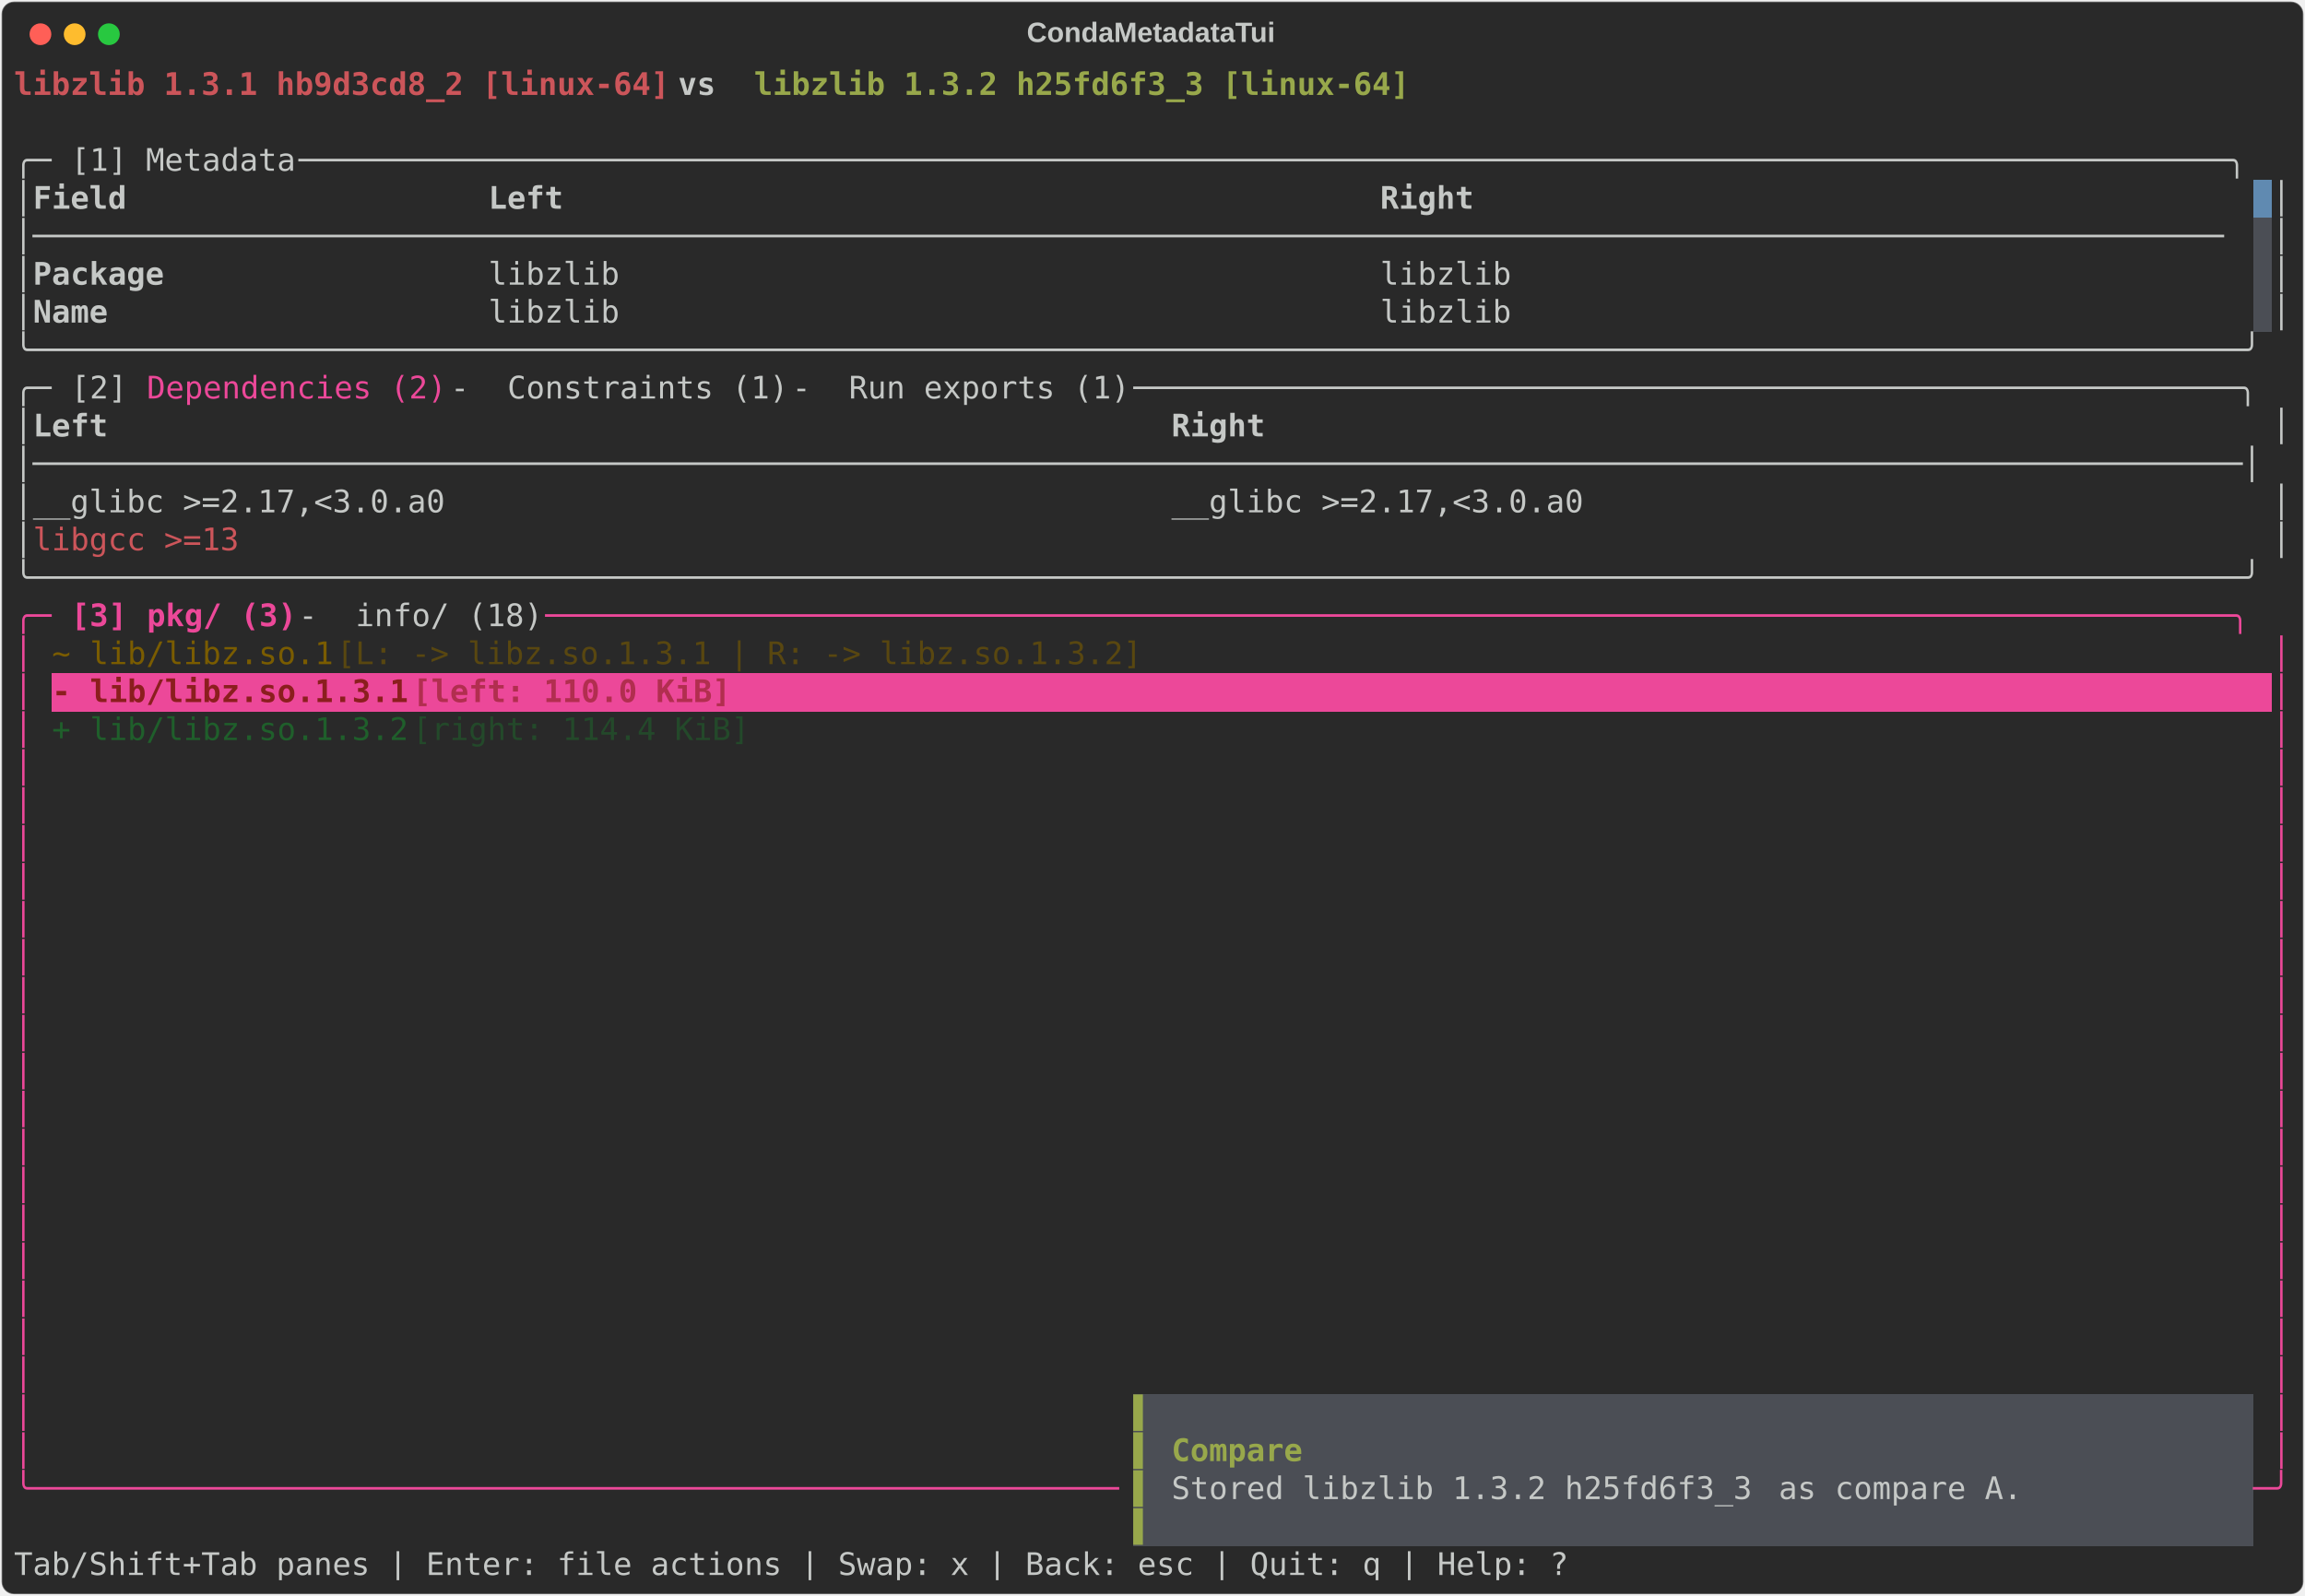
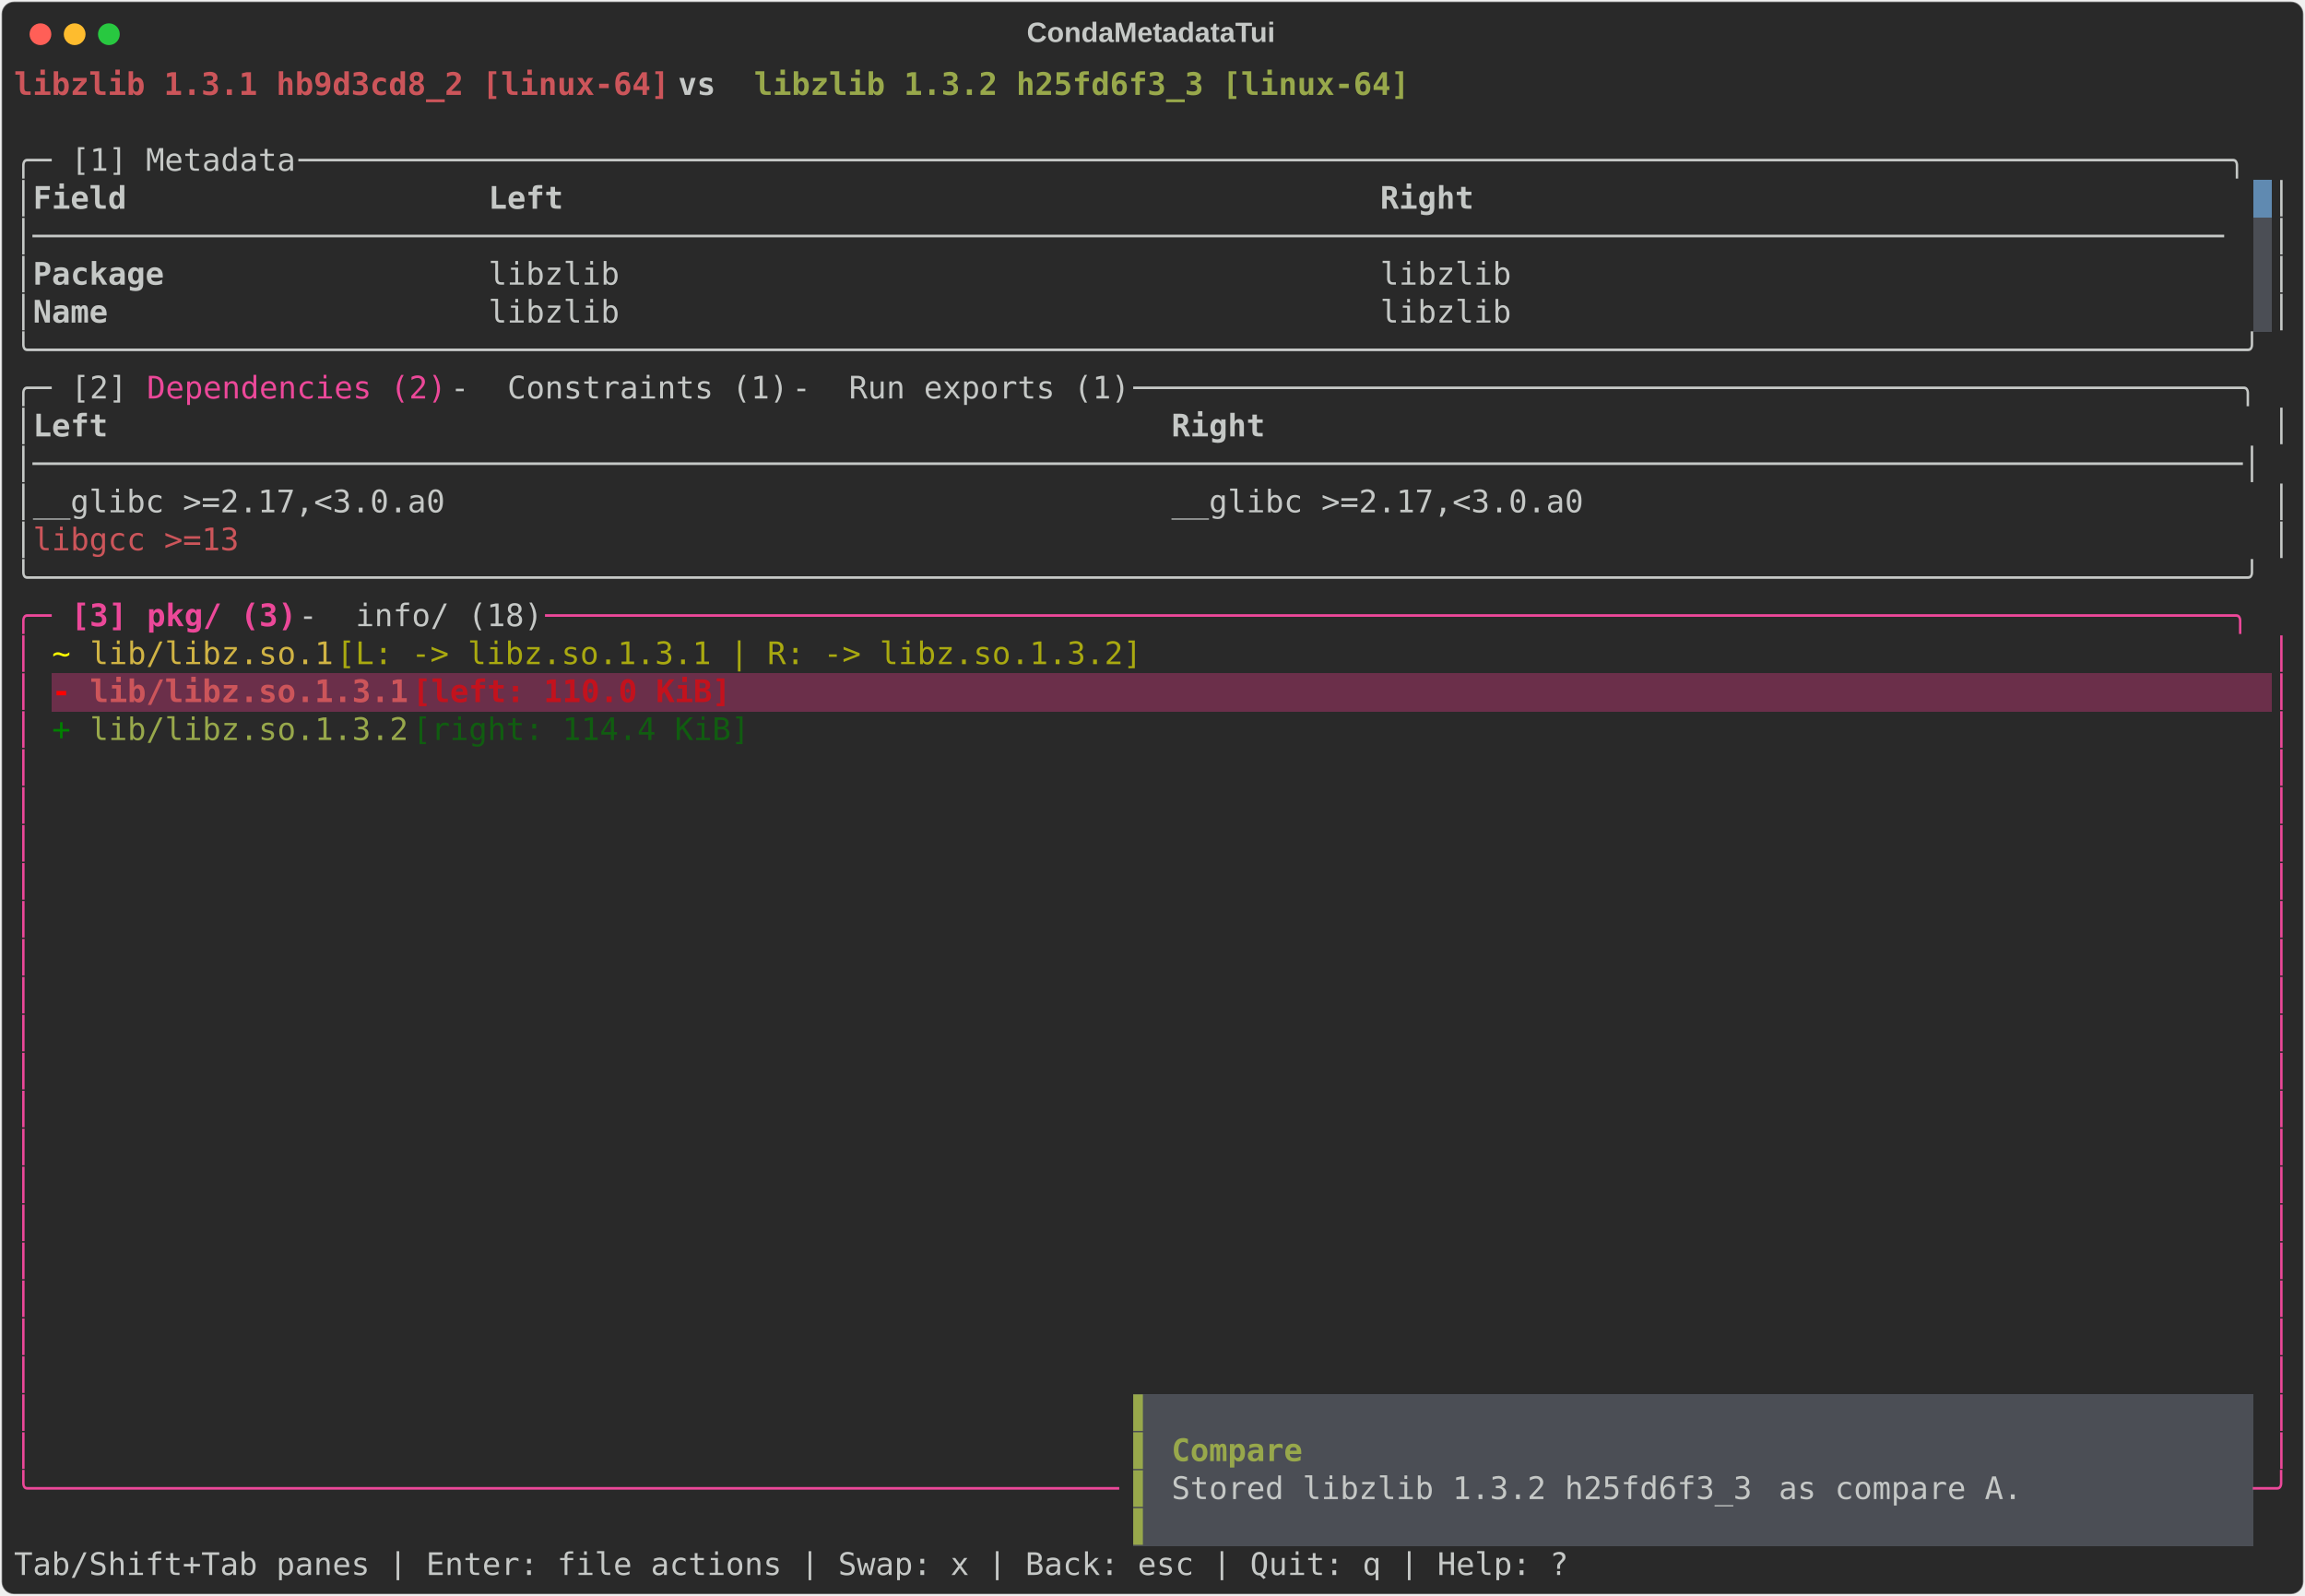
<svg xmlns="http://www.w3.org/2000/svg" class="rich-terminal" viewBox="0 0 1482 1026.0">
  <style>

    @font-face {
        font-family: "Fira Code";
        src: local("FiraCode-Regular"),
                url("https://cdnjs.cloudflare.com/ajax/libs/firacode/6.2.0/woff2/FiraCode-Regular.woff2") format("woff2"),
                url("https://cdnjs.cloudflare.com/ajax/libs/firacode/6.2.0/woff/FiraCode-Regular.woff") format("woff");
        font-style: normal;
        font-weight: 400;
    }
    @font-face {
        font-family: "Fira Code";
        src: local("FiraCode-Bold"),
                url("https://cdnjs.cloudflare.com/ajax/libs/firacode/6.2.0/woff2/FiraCode-Bold.woff2") format("woff2"),
                url("https://cdnjs.cloudflare.com/ajax/libs/firacode/6.2.0/woff/FiraCode-Bold.woff") format("woff");
        font-style: bold;
        font-weight: 700;
    }

    .terminal-matrix {
        font-family: Fira Code, monospace;
        font-size: 20px;
        line-height: 24.4px;
        font-variant-east-asian: full-width;
    }

    .terminal-title {
        font-size: 18px;
        font-weight: bold;
        font-family: arial;
    }

    .terminal-r1 { fill: #cc555a;font-weight: bold }
.terminal-r2 { fill: #c5c8c6;font-weight: bold }
.terminal-r3 { fill: #98a84b;font-weight: bold }
.terminal-r4 { fill: #c5c8c6 }
.terminal-r5 { fill: #292929 }
.terminal-r6 { fill: #ec4899 }
.terminal-r7 { fill: #cc555a }
.terminal-r8 { fill: #98a84b }
.terminal-r9 { fill: #ec4899;font-weight: bold }
- .terminal-r10 { fill: #7a5c00 }
- .terminal-r11 { fill: #594710 }
- .terminal-r12 { fill: #8b1e1e;font-weight: bold }
- .terminal-r13 { fill: #b12e4f;font-weight: bold }
- .terminal-r14 { fill: #ffffff;font-weight: bold }
- .terminal-r15 { fill: #1f5f2b }
- .terminal-r16 { fill: #23492a }
+ .terminal-r10 { fill: #ffff00 }
+ .terminal-r11 { fill: #d0b344 }
+ .terminal-r12 { fill: #a9a910 }
+ .terminal-r13 { fill: #ff0000;font-weight: bold }
+ .terminal-r14 { fill: #c3121d;font-weight: bold }
+ .terminal-r15 { fill: #ffffff;font-weight: bold }
+ .terminal-r16 { fill: #008000 }
+ .terminal-r17 { fill: #105d10 }
    </style>
  <defs>
    <clipPath id="terminal-clip-terminal">
      <rect x="0" y="0" width="1463.0" height="975.0" />
    </clipPath>
    <clipPath id="terminal-line-0">
      <rect x="0" y="1.5" width="1464" height="24.65" />
    </clipPath>
    <clipPath id="terminal-line-1">
      <rect x="0" y="25.9" width="1464" height="24.65" />
    </clipPath>
    <clipPath id="terminal-line-2">
      <rect x="0" y="50.3" width="1464" height="24.65" />
    </clipPath>
    <clipPath id="terminal-line-3">
      <rect x="0" y="74.7" width="1464" height="24.65" />
    </clipPath>
    <clipPath id="terminal-line-4">
      <rect x="0" y="99.1" width="1464" height="24.65" />
    </clipPath>
    <clipPath id="terminal-line-5">
      <rect x="0" y="123.5" width="1464" height="24.65" />
    </clipPath>
    <clipPath id="terminal-line-6">
      <rect x="0" y="147.9" width="1464" height="24.65" />
    </clipPath>
    <clipPath id="terminal-line-7">
      <rect x="0" y="172.3" width="1464" height="24.65" />
    </clipPath>
    <clipPath id="terminal-line-8">
      <rect x="0" y="196.7" width="1464" height="24.65" />
    </clipPath>
    <clipPath id="terminal-line-9">
      <rect x="0" y="221.1" width="1464" height="24.65" />
    </clipPath>
    <clipPath id="terminal-line-10">
      <rect x="0" y="245.5" width="1464" height="24.65" />
    </clipPath>
    <clipPath id="terminal-line-11">
      <rect x="0" y="269.9" width="1464" height="24.65" />
    </clipPath>
    <clipPath id="terminal-line-12">
      <rect x="0" y="294.3" width="1464" height="24.65" />
    </clipPath>
    <clipPath id="terminal-line-13">
      <rect x="0" y="318.7" width="1464" height="24.65" />
    </clipPath>
    <clipPath id="terminal-line-14">
      <rect x="0" y="343.1" width="1464" height="24.65" />
    </clipPath>
    <clipPath id="terminal-line-15">
      <rect x="0" y="367.5" width="1464" height="24.65" />
    </clipPath>
    <clipPath id="terminal-line-16">
      <rect x="0" y="391.9" width="1464" height="24.65" />
    </clipPath>
    <clipPath id="terminal-line-17">
      <rect x="0" y="416.3" width="1464" height="24.65" />
    </clipPath>
    <clipPath id="terminal-line-18">
      <rect x="0" y="440.7" width="1464" height="24.65" />
    </clipPath>
    <clipPath id="terminal-line-19">
      <rect x="0" y="465.1" width="1464" height="24.65" />
    </clipPath>
    <clipPath id="terminal-line-20">
      <rect x="0" y="489.5" width="1464" height="24.65" />
    </clipPath>
    <clipPath id="terminal-line-21">
      <rect x="0" y="513.9" width="1464" height="24.65" />
    </clipPath>
    <clipPath id="terminal-line-22">
      <rect x="0" y="538.3" width="1464" height="24.65" />
    </clipPath>
    <clipPath id="terminal-line-23">
      <rect x="0" y="562.7" width="1464" height="24.65" />
    </clipPath>
    <clipPath id="terminal-line-24">
      <rect x="0" y="587.1" width="1464" height="24.65" />
    </clipPath>
    <clipPath id="terminal-line-25">
      <rect x="0" y="611.5" width="1464" height="24.65" />
    </clipPath>
    <clipPath id="terminal-line-26">
      <rect x="0" y="635.9" width="1464" height="24.65" />
    </clipPath>
    <clipPath id="terminal-line-27">
      <rect x="0" y="660.3" width="1464" height="24.65" />
    </clipPath>
    <clipPath id="terminal-line-28">
      <rect x="0" y="684.7" width="1464" height="24.65" />
    </clipPath>
    <clipPath id="terminal-line-29">
      <rect x="0" y="709.1" width="1464" height="24.65" />
    </clipPath>
    <clipPath id="terminal-line-30">
      <rect x="0" y="733.5" width="1464" height="24.65" />
    </clipPath>
    <clipPath id="terminal-line-31">
      <rect x="0" y="757.9" width="1464" height="24.65" />
    </clipPath>
    <clipPath id="terminal-line-32">
      <rect x="0" y="782.3" width="1464" height="24.65" />
    </clipPath>
    <clipPath id="terminal-line-33">
      <rect x="0" y="806.7" width="1464" height="24.65" />
    </clipPath>
    <clipPath id="terminal-line-34">
      <rect x="0" y="831.1" width="1464" height="24.65" />
    </clipPath>
    <clipPath id="terminal-line-35">
      <rect x="0" y="855.5" width="1464" height="24.65" />
    </clipPath>
    <clipPath id="terminal-line-36">
      <rect x="0" y="879.9" width="1464" height="24.65" />
    </clipPath>
    <clipPath id="terminal-line-37">
      <rect x="0" y="904.3" width="1464" height="24.65" />
    </clipPath>
    <clipPath id="terminal-line-38">
      <rect x="0" y="928.7" width="1464" height="24.65" />
    </clipPath>
  </defs>
  <rect fill="#292929" stroke="rgba(255,255,255,0.35)" stroke-width="1" x="1" y="1" width="1480" height="1024" rx="8" />
  <text class="terminal-title" fill="#c5c8c6" text-anchor="middle" x="740" y="27">CondaMetadataTui</text>
  <g transform="translate(26,22)">
    <circle cx="0" cy="0" r="7" fill="#ff5f57" />
    <circle cx="22" cy="0" r="7" fill="#febc2e" />
    <circle cx="44" cy="0" r="7" fill="#28c840" />
  </g>
  <g transform="translate(9, 41)" clip-path="url(#terminal-clip-terminal)">
    <rect fill="#608ab1" x="1439.6" y="74.7" width="12.2" height="24.65" shape-rendering="crispEdges" />
    <rect fill="#4b4e55" x="1439.6" y="99.1" width="12.2" height="24.65" shape-rendering="crispEdges" />
    <rect fill="#4b4e55" x="1439.6" y="123.5" width="12.2" height="24.65" shape-rendering="crispEdges" />
    <rect fill="#4b4e55" x="1439.6" y="147.9" width="12.2" height="24.65" shape-rendering="crispEdges" />
-     <rect fill="#ec4899" x="24.4" y="391.9" width="24.4" height="24.65" shape-rendering="crispEdges" />
-     <rect fill="#ec4899" x="48.8" y="391.9" width="207.4" height="24.65" shape-rendering="crispEdges" />
-     <rect fill="#ec4899" x="256.2" y="391.9" width="219.6" height="24.65" shape-rendering="crispEdges" />
-     <rect fill="#ec4899" x="475.8" y="391.9" width="976" height="24.65" shape-rendering="crispEdges" />
+     <rect fill="#6b2f4a" x="24.4" y="391.9" width="24.4" height="24.65" shape-rendering="crispEdges" />
+     <rect fill="#6b2f4a" x="48.8" y="391.9" width="207.4" height="24.65" shape-rendering="crispEdges" />
+     <rect fill="#6b2f4a" x="256.2" y="391.9" width="219.6" height="24.65" shape-rendering="crispEdges" />
+     <rect fill="#6b2f4a" x="475.8" y="391.9" width="976" height="24.65" shape-rendering="crispEdges" />
    <rect fill="#4b4e55" x="719.8" y="855.5" width="12.2" height="24.65" shape-rendering="crispEdges" />
    <rect fill="#4b4e55" x="732" y="855.5" width="707.6" height="24.65" shape-rendering="crispEdges" />
    <rect fill="#4b4e55" x="719.8" y="879.9" width="12.2" height="24.65" shape-rendering="crispEdges" />
    <rect fill="#4b4e55" x="732" y="879.9" width="12.2" height="24.65" shape-rendering="crispEdges" />
    <rect fill="#4b4e55" x="744.2" y="879.9" width="85.4" height="24.65" shape-rendering="crispEdges" />
    <rect fill="#4b4e55" x="829.6" y="879.9" width="610" height="24.65" shape-rendering="crispEdges" />
    <rect fill="#4b4e55" x="719.8" y="904.3" width="12.2" height="24.65" shape-rendering="crispEdges" />
    <rect fill="#4b4e55" x="732" y="904.3" width="12.2" height="24.65" shape-rendering="crispEdges" />
    <rect fill="#4b4e55" x="744.2" y="904.3" width="390.4" height="24.65" shape-rendering="crispEdges" />
    <rect fill="#4b4e55" x="1134.6" y="904.3" width="170.8" height="24.65" shape-rendering="crispEdges" />
    <rect fill="#4b4e55" x="1305.4" y="904.3" width="134.2" height="24.65" shape-rendering="crispEdges" />
    <rect fill="#4b4e55" x="719.8" y="928.7" width="12.2" height="24.65" shape-rendering="crispEdges" />
    <rect fill="#4b4e55" x="732" y="928.7" width="707.6" height="24.65" shape-rendering="crispEdges" />
    <g class="terminal-matrix">
      <text class="terminal-r1" x="0" y="20" textLength="427" clip-path="url(#terminal-line-0)">libzlib 1.3.1 hb9d3cd8_2 [linux-64]</text>
      <text class="terminal-r2" x="427" y="20" textLength="48.8" clip-path="url(#terminal-line-0)"> vs </text>
      <text class="terminal-r3" x="475.8" y="20" textLength="427" clip-path="url(#terminal-line-0)">libzlib 1.3.2 h25fd6f3_3 [linux-64]</text>
      <text class="terminal-r4" x="1464" y="20" textLength="12.2" clip-path="url(#terminal-line-0)">
</text>
      <text class="terminal-r4" x="1464" y="44.4" textLength="12.2" clip-path="url(#terminal-line-1)">
</text>
      <text class="terminal-r4" x="0" y="68.8" textLength="36.6" clip-path="url(#terminal-line-2)">╭─ </text>
      <text class="terminal-r4" x="36.6" y="68.8" textLength="146.4" clip-path="url(#terminal-line-2)">[1] Metadata</text>
      <text class="terminal-r4" x="183" y="68.8" textLength="1281" clip-path="url(#terminal-line-2)"> ───────────────────────────────────────────────────────────────────────────────────────────────────────╮</text>
      <text class="terminal-r4" x="1464" y="68.8" textLength="12.2" clip-path="url(#terminal-line-2)">
</text>
      <text class="terminal-r4" x="0" y="93.2" textLength="12.2" clip-path="url(#terminal-line-3)">│</text>
      <text class="terminal-r2" x="12.2" y="93.2" textLength="280.6" clip-path="url(#terminal-line-3)">Field                  </text>
      <text class="terminal-r2" x="305" y="93.2" textLength="561.2" clip-path="url(#terminal-line-3)">Left                                          </text>
      <text class="terminal-r2" x="878.4" y="93.2" textLength="561.2" clip-path="url(#terminal-line-3)">Right                                         </text>
      <text class="terminal-r4" x="1451.8" y="93.2" textLength="12.2" clip-path="url(#terminal-line-3)">│</text>
      <text class="terminal-r4" x="1464" y="93.2" textLength="12.2" clip-path="url(#terminal-line-3)">
</text>
      <text class="terminal-r4" x="0" y="117.6" textLength="1439.6" clip-path="url(#terminal-line-4)">│─────────────────────────────────────────────────────────────────────────────────────────────────────────────────────</text>
      <text class="terminal-r4" x="1451.8" y="117.6" textLength="12.2" clip-path="url(#terminal-line-4)">│</text>
      <text class="terminal-r4" x="1464" y="117.6" textLength="12.2" clip-path="url(#terminal-line-4)">
</text>
      <text class="terminal-r4" x="0" y="142" textLength="12.2" clip-path="url(#terminal-line-5)">│</text>
      <text class="terminal-r2" x="12.2" y="142" textLength="280.6" clip-path="url(#terminal-line-5)">Package                </text>
      <text class="terminal-r4" x="305" y="142" textLength="549" clip-path="url(#terminal-line-5)">libzlib                                      </text>
      <text class="terminal-r4" x="878.4" y="142" textLength="561.2" clip-path="url(#terminal-line-5)">libzlib                                       </text>
      <text class="terminal-r4" x="1451.8" y="142" textLength="12.2" clip-path="url(#terminal-line-5)">│</text>
      <text class="terminal-r4" x="1464" y="142" textLength="12.2" clip-path="url(#terminal-line-5)">
</text>
      <text class="terminal-r4" x="0" y="166.4" textLength="12.2" clip-path="url(#terminal-line-6)">│</text>
      <text class="terminal-r2" x="12.2" y="166.4" textLength="280.6" clip-path="url(#terminal-line-6)">Name                   </text>
      <text class="terminal-r4" x="305" y="166.4" textLength="549" clip-path="url(#terminal-line-6)">libzlib                                      </text>
      <text class="terminal-r4" x="878.4" y="166.4" textLength="561.2" clip-path="url(#terminal-line-6)">libzlib                                       </text>
      <text class="terminal-r4" x="1451.8" y="166.4" textLength="12.2" clip-path="url(#terminal-line-6)">│</text>
      <text class="terminal-r4" x="1464" y="166.4" textLength="12.2" clip-path="url(#terminal-line-6)">
</text>
      <text class="terminal-r4" x="0" y="190.8" textLength="1464" clip-path="url(#terminal-line-7)">╰──────────────────────────────────────────────────────────────────────────────────────────────────────────────────────╯</text>
      <text class="terminal-r4" x="1464" y="190.8" textLength="12.2" clip-path="url(#terminal-line-7)">
</text>
      <text class="terminal-r4" x="0" y="215.2" textLength="36.6" clip-path="url(#terminal-line-8)">╭─ </text>
      <text class="terminal-r4" x="36.6" y="215.2" textLength="48.8" clip-path="url(#terminal-line-8)">[2] </text>
      <text class="terminal-r6" x="85.4" y="215.2" textLength="195.2" clip-path="url(#terminal-line-8)">Dependencies (2)</text>
      <text class="terminal-r4" x="280.6" y="215.2" textLength="36.6" clip-path="url(#terminal-line-8)"> - </text>
      <text class="terminal-r4" x="317.2" y="215.2" textLength="183" clip-path="url(#terminal-line-8)">Constraints (1)</text>
      <text class="terminal-r4" x="500.2" y="215.2" textLength="36.6" clip-path="url(#terminal-line-8)"> - </text>
      <text class="terminal-r4" x="536.8" y="215.2" textLength="183" clip-path="url(#terminal-line-8)">Run exports (1)</text>
      <text class="terminal-r4" x="719.8" y="215.2" textLength="744.2" clip-path="url(#terminal-line-8)"> ───────────────────────────────────────────────────────────╮</text>
      <text class="terminal-r4" x="1464" y="215.2" textLength="12.2" clip-path="url(#terminal-line-8)">
</text>
      <text class="terminal-r4" x="0" y="239.6" textLength="12.2" clip-path="url(#terminal-line-9)">│</text>
      <text class="terminal-r2" x="12.2" y="239.6" textLength="719.8" clip-path="url(#terminal-line-9)">Left                                                       </text>
      <text class="terminal-r2" x="744.2" y="239.6" textLength="707.6" clip-path="url(#terminal-line-9)">Right                                                     </text>
      <text class="terminal-r4" x="1451.8" y="239.6" textLength="12.2" clip-path="url(#terminal-line-9)">│</text>
      <text class="terminal-r4" x="1464" y="239.6" textLength="12.2" clip-path="url(#terminal-line-9)">
</text>
      <text class="terminal-r4" x="0" y="264" textLength="1464" clip-path="url(#terminal-line-10)">│──────────────────────────────────────────────────────────────────────────────────────────────────────────────────────│</text>
      <text class="terminal-r4" x="1464" y="264" textLength="12.2" clip-path="url(#terminal-line-10)">
</text>
      <text class="terminal-r4" x="0" y="288.4" textLength="12.2" clip-path="url(#terminal-line-11)">│</text>
      <text class="terminal-r4" x="12.2" y="288.4" textLength="707.6" clip-path="url(#terminal-line-11)">__glibc &gt;=2.17,&lt;3.0.a0                                    </text>
      <text class="terminal-r4" x="744.2" y="288.4" textLength="707.6" clip-path="url(#terminal-line-11)">__glibc &gt;=2.17,&lt;3.0.a0                                    </text>
      <text class="terminal-r4" x="1451.8" y="288.4" textLength="12.2" clip-path="url(#terminal-line-11)">│</text>
      <text class="terminal-r4" x="1464" y="288.4" textLength="12.2" clip-path="url(#terminal-line-11)">
</text>
      <text class="terminal-r4" x="0" y="312.8" textLength="12.2" clip-path="url(#terminal-line-12)">│</text>
      <text class="terminal-r7" x="12.2" y="312.8" textLength="707.6" clip-path="url(#terminal-line-12)">libgcc &gt;=13                                               </text>
      <text class="terminal-r4" x="1451.8" y="312.8" textLength="12.2" clip-path="url(#terminal-line-12)">│</text>
      <text class="terminal-r4" x="1464" y="312.8" textLength="12.2" clip-path="url(#terminal-line-12)">
</text>
      <text class="terminal-r4" x="0" y="337.2" textLength="1464" clip-path="url(#terminal-line-13)">╰──────────────────────────────────────────────────────────────────────────────────────────────────────────────────────╯</text>
      <text class="terminal-r4" x="1464" y="337.2" textLength="12.2" clip-path="url(#terminal-line-13)">
</text>
      <text class="terminal-r6" x="0" y="361.6" textLength="36.6" clip-path="url(#terminal-line-14)">╭─ </text>
      <text class="terminal-r9" x="36.6" y="361.6" textLength="48.8" clip-path="url(#terminal-line-14)">[3] </text>
      <text class="terminal-r9" x="85.4" y="361.6" textLength="97.6" clip-path="url(#terminal-line-14)">pkg/ (3)</text>
      <text class="terminal-r4" x="183" y="361.6" textLength="36.6" clip-path="url(#terminal-line-14)"> - </text>
      <text class="terminal-r4" x="219.6" y="361.6" textLength="122" clip-path="url(#terminal-line-14)">info/ (18)</text>
      <text class="terminal-r6" x="341.6" y="361.6" textLength="1122.4" clip-path="url(#terminal-line-14)"> ──────────────────────────────────────────────────────────────────────────────────────────╮</text>
      <text class="terminal-r4" x="1464" y="361.6" textLength="12.2" clip-path="url(#terminal-line-14)">
</text>
      <text class="terminal-r6" x="0" y="386" textLength="12.2" clip-path="url(#terminal-line-15)">│</text>
      <text class="terminal-r10" x="24.4" y="386" textLength="24.4" clip-path="url(#terminal-line-15)">~ </text>
-       <text class="terminal-r10" x="48.8" y="386" textLength="158.6" clip-path="url(#terminal-line-15)">lib/libz.so.1</text>
-       <text class="terminal-r11" x="207.4" y="386" textLength="536.8" clip-path="url(#terminal-line-15)"> [L: -&gt; libz.so.1.3.1 | R: -&gt; libz.so.1.3.2]</text>
+       <text class="terminal-r11" x="48.8" y="386" textLength="158.6" clip-path="url(#terminal-line-15)">lib/libz.so.1</text>
+       <text class="terminal-r12" x="207.4" y="386" textLength="536.8" clip-path="url(#terminal-line-15)"> [L: -&gt; libz.so.1.3.1 | R: -&gt; libz.so.1.3.2]</text>
      <text class="terminal-r6" x="1451.8" y="386" textLength="12.2" clip-path="url(#terminal-line-15)">│</text>
      <text class="terminal-r4" x="1464" y="386" textLength="12.2" clip-path="url(#terminal-line-15)">
</text>
      <text class="terminal-r6" x="0" y="410.4" textLength="12.2" clip-path="url(#terminal-line-16)">│</text>
-       <text class="terminal-r12" x="24.4" y="410.4" textLength="24.4" clip-path="url(#terminal-line-16)">- </text>
-       <text class="terminal-r12" x="48.8" y="410.4" textLength="207.4" clip-path="url(#terminal-line-16)">lib/libz.so.1.3.1</text>
-       <text class="terminal-r13" x="256.2" y="410.4" textLength="219.6" clip-path="url(#terminal-line-16)"> [left: 110.0 KiB]</text>
+       <text class="terminal-r13" x="24.4" y="410.4" textLength="24.4" clip-path="url(#terminal-line-16)">- </text>
+       <text class="terminal-r1" x="48.8" y="410.4" textLength="207.4" clip-path="url(#terminal-line-16)">lib/libz.so.1.3.1</text>
+       <text class="terminal-r14" x="256.2" y="410.4" textLength="219.6" clip-path="url(#terminal-line-16)"> [left: 110.0 KiB]</text>
      <text class="terminal-r6" x="1451.8" y="410.4" textLength="12.2" clip-path="url(#terminal-line-16)">│</text>
      <text class="terminal-r4" x="1464" y="410.4" textLength="12.2" clip-path="url(#terminal-line-16)">
</text>
      <text class="terminal-r6" x="0" y="434.8" textLength="12.2" clip-path="url(#terminal-line-17)">│</text>
-       <text class="terminal-r15" x="24.4" y="434.8" textLength="24.4" clip-path="url(#terminal-line-17)">+ </text>
-       <text class="terminal-r15" x="48.8" y="434.8" textLength="207.4" clip-path="url(#terminal-line-17)">lib/libz.so.1.3.2</text>
-       <text class="terminal-r16" x="256.2" y="434.8" textLength="231.8" clip-path="url(#terminal-line-17)"> [right: 114.4 KiB]</text>
+       <text class="terminal-r16" x="24.4" y="434.8" textLength="24.4" clip-path="url(#terminal-line-17)">+ </text>
+       <text class="terminal-r8" x="48.8" y="434.8" textLength="207.4" clip-path="url(#terminal-line-17)">lib/libz.so.1.3.2</text>
+       <text class="terminal-r17" x="256.2" y="434.8" textLength="231.8" clip-path="url(#terminal-line-17)"> [right: 114.4 KiB]</text>
      <text class="terminal-r6" x="1451.8" y="434.8" textLength="12.2" clip-path="url(#terminal-line-17)">│</text>
      <text class="terminal-r4" x="1464" y="434.8" textLength="12.2" clip-path="url(#terminal-line-17)">
</text>
      <text class="terminal-r6" x="0" y="459.2" textLength="12.2" clip-path="url(#terminal-line-18)">│</text>
      <text class="terminal-r6" x="1451.8" y="459.2" textLength="12.2" clip-path="url(#terminal-line-18)">│</text>
      <text class="terminal-r4" x="1464" y="459.2" textLength="12.2" clip-path="url(#terminal-line-18)">
</text>
      <text class="terminal-r6" x="0" y="483.6" textLength="12.2" clip-path="url(#terminal-line-19)">│</text>
      <text class="terminal-r6" x="1451.8" y="483.6" textLength="12.2" clip-path="url(#terminal-line-19)">│</text>
      <text class="terminal-r4" x="1464" y="483.6" textLength="12.2" clip-path="url(#terminal-line-19)">
</text>
      <text class="terminal-r6" x="0" y="508" textLength="12.2" clip-path="url(#terminal-line-20)">│</text>
      <text class="terminal-r6" x="1451.8" y="508" textLength="12.2" clip-path="url(#terminal-line-20)">│</text>
      <text class="terminal-r4" x="1464" y="508" textLength="12.2" clip-path="url(#terminal-line-20)">
</text>
      <text class="terminal-r6" x="0" y="532.4" textLength="12.2" clip-path="url(#terminal-line-21)">│</text>
      <text class="terminal-r6" x="1451.8" y="532.4" textLength="12.2" clip-path="url(#terminal-line-21)">│</text>
      <text class="terminal-r4" x="1464" y="532.4" textLength="12.2" clip-path="url(#terminal-line-21)">
</text>
      <text class="terminal-r6" x="0" y="556.8" textLength="12.2" clip-path="url(#terminal-line-22)">│</text>
      <text class="terminal-r6" x="1451.8" y="556.8" textLength="12.2" clip-path="url(#terminal-line-22)">│</text>
      <text class="terminal-r4" x="1464" y="556.8" textLength="12.2" clip-path="url(#terminal-line-22)">
</text>
      <text class="terminal-r6" x="0" y="581.2" textLength="12.2" clip-path="url(#terminal-line-23)">│</text>
      <text class="terminal-r6" x="1451.8" y="581.2" textLength="12.2" clip-path="url(#terminal-line-23)">│</text>
      <text class="terminal-r4" x="1464" y="581.2" textLength="12.2" clip-path="url(#terminal-line-23)">
</text>
      <text class="terminal-r6" x="0" y="605.6" textLength="12.2" clip-path="url(#terminal-line-24)">│</text>
      <text class="terminal-r6" x="1451.8" y="605.6" textLength="12.2" clip-path="url(#terminal-line-24)">│</text>
      <text class="terminal-r4" x="1464" y="605.6" textLength="12.2" clip-path="url(#terminal-line-24)">
</text>
      <text class="terminal-r6" x="0" y="630" textLength="12.2" clip-path="url(#terminal-line-25)">│</text>
      <text class="terminal-r6" x="1451.8" y="630" textLength="12.2" clip-path="url(#terminal-line-25)">│</text>
      <text class="terminal-r4" x="1464" y="630" textLength="12.2" clip-path="url(#terminal-line-25)">
</text>
      <text class="terminal-r6" x="0" y="654.4" textLength="12.2" clip-path="url(#terminal-line-26)">│</text>
      <text class="terminal-r6" x="1451.8" y="654.4" textLength="12.2" clip-path="url(#terminal-line-26)">│</text>
      <text class="terminal-r4" x="1464" y="654.4" textLength="12.2" clip-path="url(#terminal-line-26)">
</text>
      <text class="terminal-r6" x="0" y="678.8" textLength="12.2" clip-path="url(#terminal-line-27)">│</text>
      <text class="terminal-r6" x="1451.8" y="678.8" textLength="12.2" clip-path="url(#terminal-line-27)">│</text>
      <text class="terminal-r4" x="1464" y="678.8" textLength="12.2" clip-path="url(#terminal-line-27)">
</text>
      <text class="terminal-r6" x="0" y="703.2" textLength="12.2" clip-path="url(#terminal-line-28)">│</text>
      <text class="terminal-r6" x="1451.8" y="703.2" textLength="12.2" clip-path="url(#terminal-line-28)">│</text>
      <text class="terminal-r4" x="1464" y="703.2" textLength="12.2" clip-path="url(#terminal-line-28)">
</text>
      <text class="terminal-r6" x="0" y="727.6" textLength="12.2" clip-path="url(#terminal-line-29)">│</text>
      <text class="terminal-r6" x="1451.8" y="727.6" textLength="12.2" clip-path="url(#terminal-line-29)">│</text>
      <text class="terminal-r4" x="1464" y="727.6" textLength="12.2" clip-path="url(#terminal-line-29)">
</text>
      <text class="terminal-r6" x="0" y="752" textLength="12.2" clip-path="url(#terminal-line-30)">│</text>
      <text class="terminal-r6" x="1451.8" y="752" textLength="12.2" clip-path="url(#terminal-line-30)">│</text>
      <text class="terminal-r4" x="1464" y="752" textLength="12.2" clip-path="url(#terminal-line-30)">
</text>
      <text class="terminal-r6" x="0" y="776.4" textLength="12.2" clip-path="url(#terminal-line-31)">│</text>
      <text class="terminal-r6" x="1451.8" y="776.4" textLength="12.2" clip-path="url(#terminal-line-31)">│</text>
      <text class="terminal-r4" x="1464" y="776.4" textLength="12.2" clip-path="url(#terminal-line-31)">
</text>
      <text class="terminal-r6" x="0" y="800.8" textLength="12.2" clip-path="url(#terminal-line-32)">│</text>
      <text class="terminal-r6" x="1451.8" y="800.8" textLength="12.2" clip-path="url(#terminal-line-32)">│</text>
      <text class="terminal-r4" x="1464" y="800.8" textLength="12.2" clip-path="url(#terminal-line-32)">
</text>
      <text class="terminal-r6" x="0" y="825.2" textLength="12.2" clip-path="url(#terminal-line-33)">│</text>
      <text class="terminal-r6" x="1451.8" y="825.2" textLength="12.2" clip-path="url(#terminal-line-33)">│</text>
      <text class="terminal-r4" x="1464" y="825.2" textLength="12.2" clip-path="url(#terminal-line-33)">
</text>
      <text class="terminal-r6" x="0" y="849.6" textLength="12.2" clip-path="url(#terminal-line-34)">│</text>
      <text class="terminal-r6" x="1451.8" y="849.6" textLength="12.2" clip-path="url(#terminal-line-34)">│</text>
      <text class="terminal-r4" x="1464" y="849.6" textLength="12.2" clip-path="url(#terminal-line-34)">
</text>
      <text class="terminal-r6" x="0" y="874" textLength="12.2" clip-path="url(#terminal-line-35)">│</text>
      <text class="terminal-r8" x="719.8" y="874" textLength="12.2" clip-path="url(#terminal-line-35)">▌</text>
      <text class="terminal-r6" x="1451.8" y="874" textLength="12.2" clip-path="url(#terminal-line-35)">│</text>
      <text class="terminal-r4" x="1464" y="874" textLength="12.2" clip-path="url(#terminal-line-35)">
</text>
      <text class="terminal-r6" x="0" y="898.4" textLength="12.2" clip-path="url(#terminal-line-36)">│</text>
      <text class="terminal-r8" x="719.8" y="898.4" textLength="12.2" clip-path="url(#terminal-line-36)">▌</text>
      <text class="terminal-r3" x="744.2" y="898.4" textLength="85.4" clip-path="url(#terminal-line-36)">Compare</text>
      <text class="terminal-r6" x="1451.8" y="898.4" textLength="12.2" clip-path="url(#terminal-line-36)">│</text>
      <text class="terminal-r4" x="1464" y="898.4" textLength="12.2" clip-path="url(#terminal-line-36)">
</text>
      <text class="terminal-r6" x="0" y="922.8" textLength="719.8" clip-path="url(#terminal-line-37)">╰──────────────────────────────────────────────────────────</text>
      <text class="terminal-r8" x="719.8" y="922.8" textLength="12.2" clip-path="url(#terminal-line-37)">▌</text>
      <text class="terminal-r4" x="744.2" y="922.8" textLength="390.4" clip-path="url(#terminal-line-37)">Stored libzlib 1.3.2 h25fd6f3_3 </text>
      <text class="terminal-r4" x="1134.6" y="922.8" textLength="170.8" clip-path="url(#terminal-line-37)"> as compare A.</text>
      <text class="terminal-r6" x="1439.6" y="922.8" textLength="24.4" clip-path="url(#terminal-line-37)">─╯</text>
      <text class="terminal-r4" x="1464" y="922.8" textLength="12.2" clip-path="url(#terminal-line-37)">
</text>
      <text class="terminal-r8" x="719.8" y="947.2" textLength="12.2" clip-path="url(#terminal-line-38)">▌</text>
      <text class="terminal-r4" x="1464" y="947.2" textLength="12.2" clip-path="url(#terminal-line-38)">
</text>
      <text class="terminal-r4" x="0" y="971.6" textLength="1012.6" clip-path="url(#terminal-line-39)">Tab/Shift+Tab panes | Enter: file actions | Swap: x | Back: esc | Quit: q | Help: ?</text>
    </g>
  </g>
</svg>
